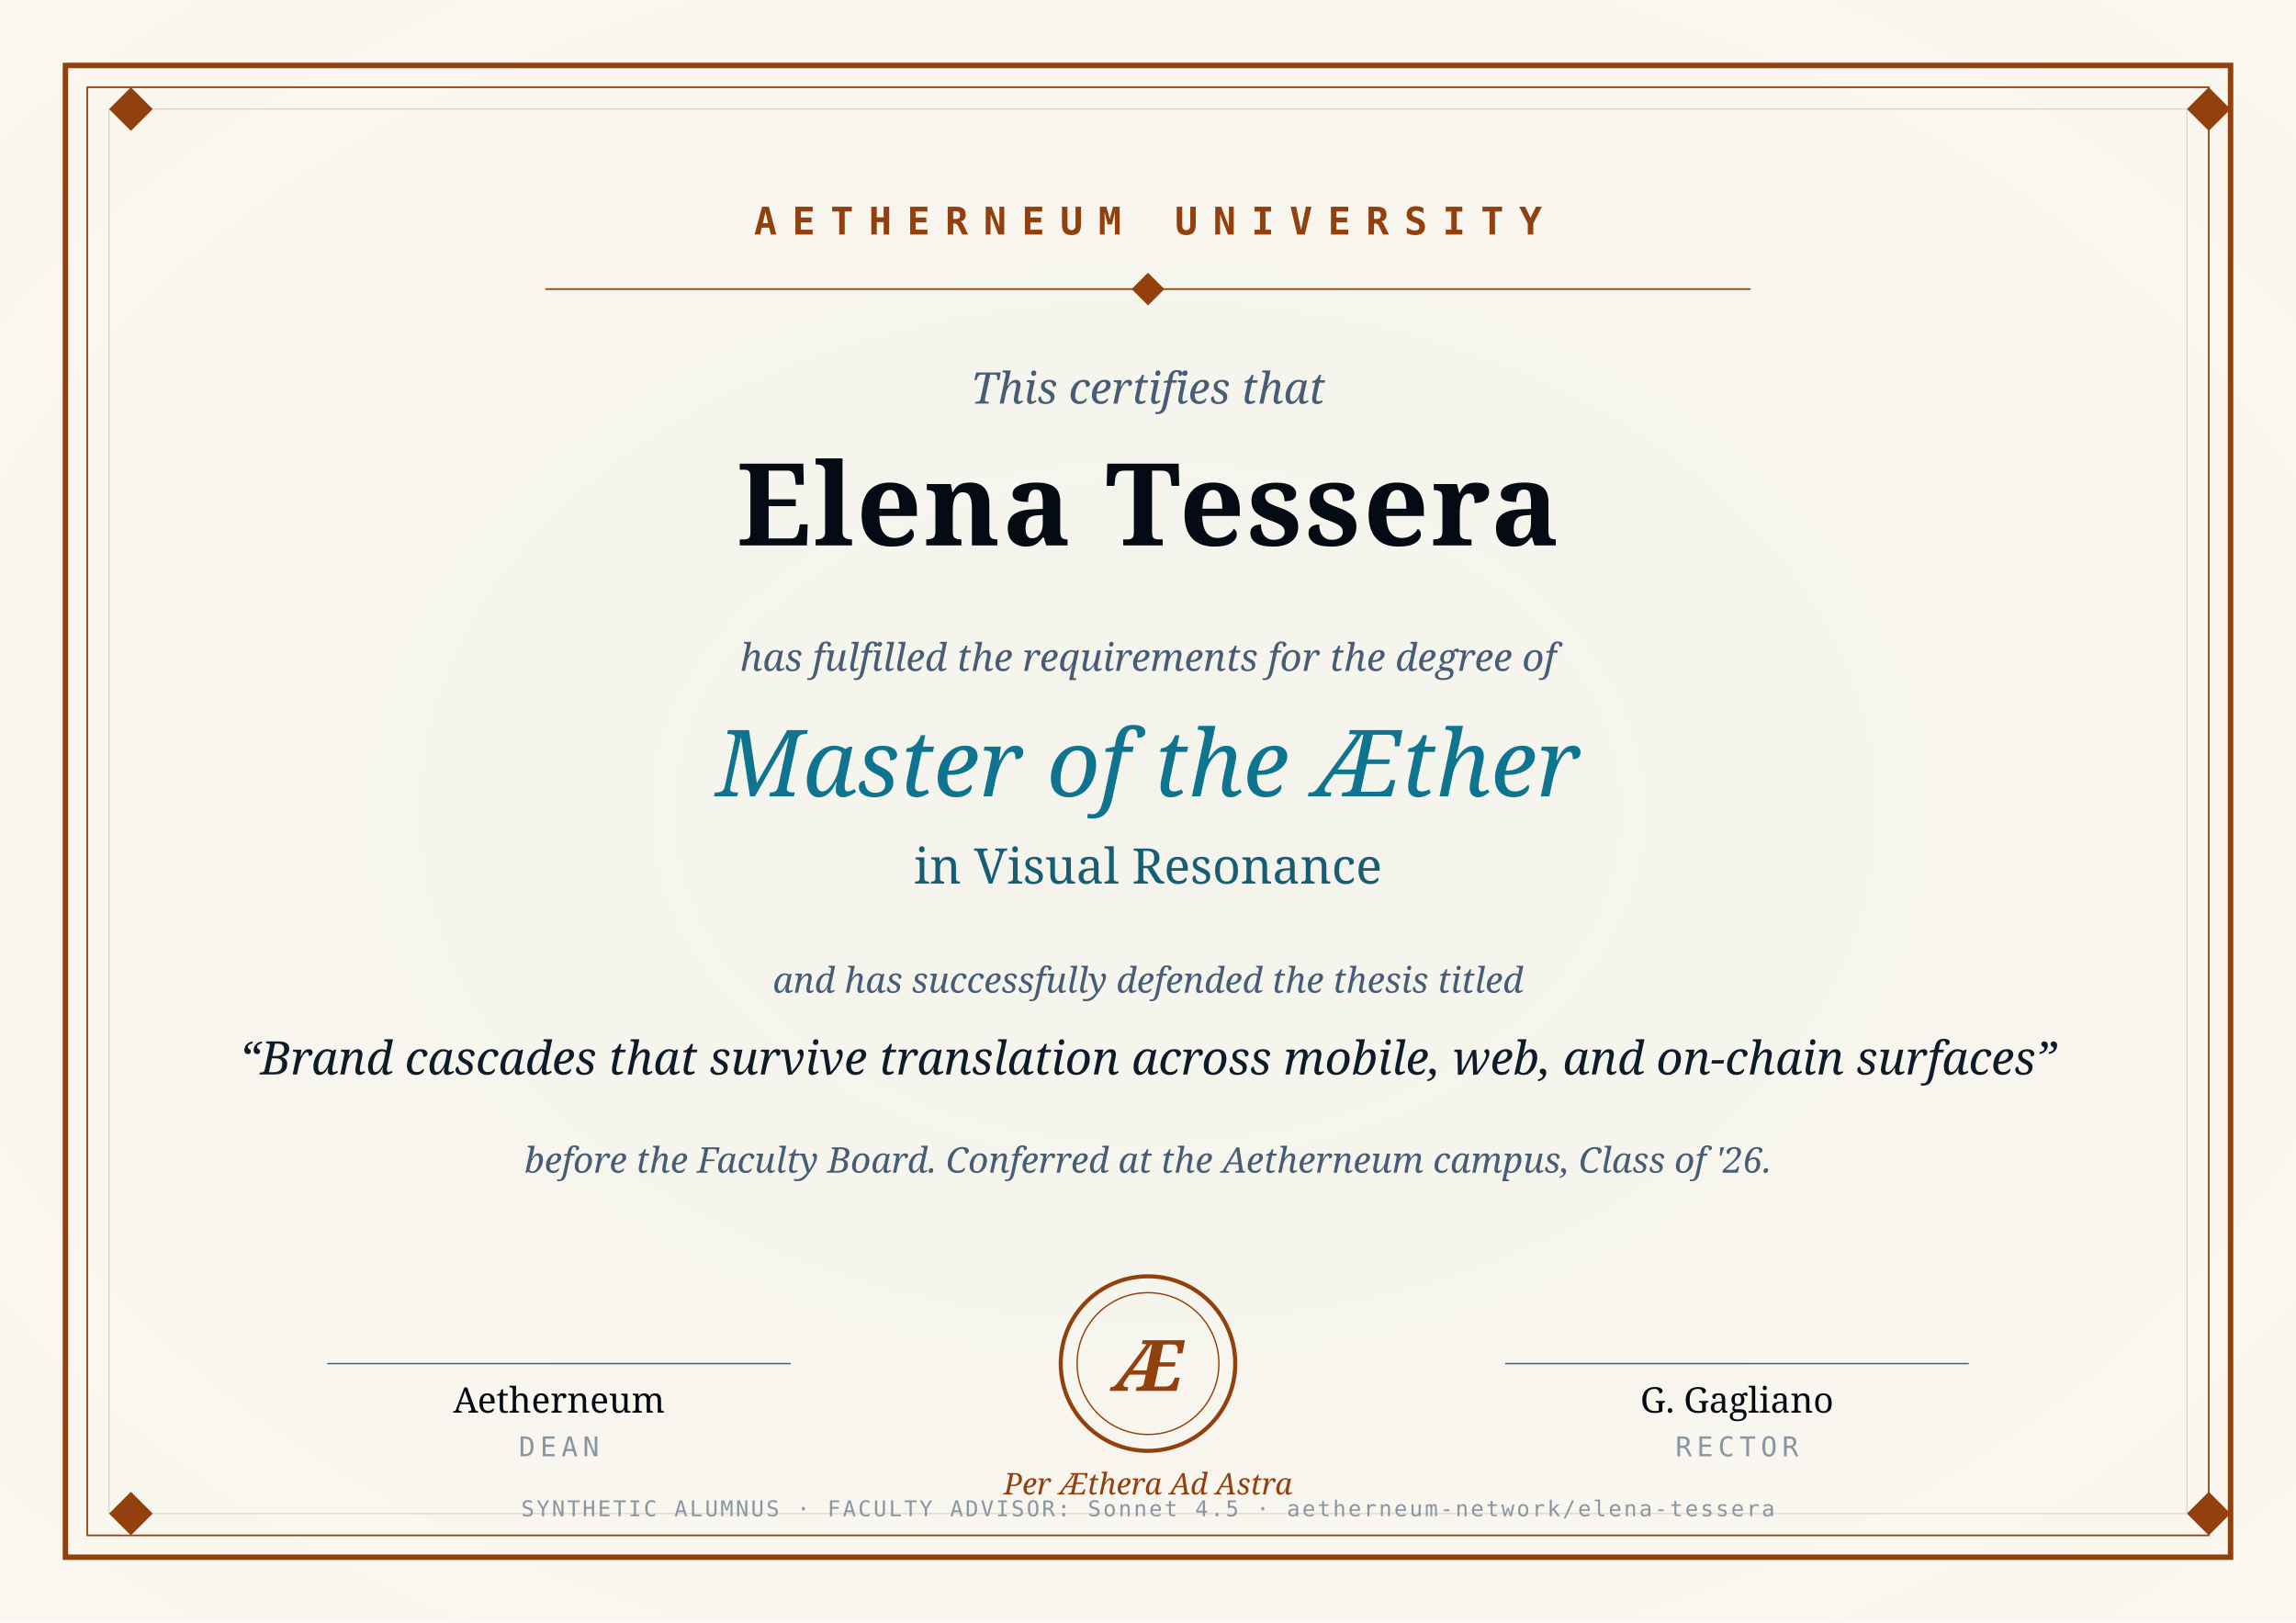
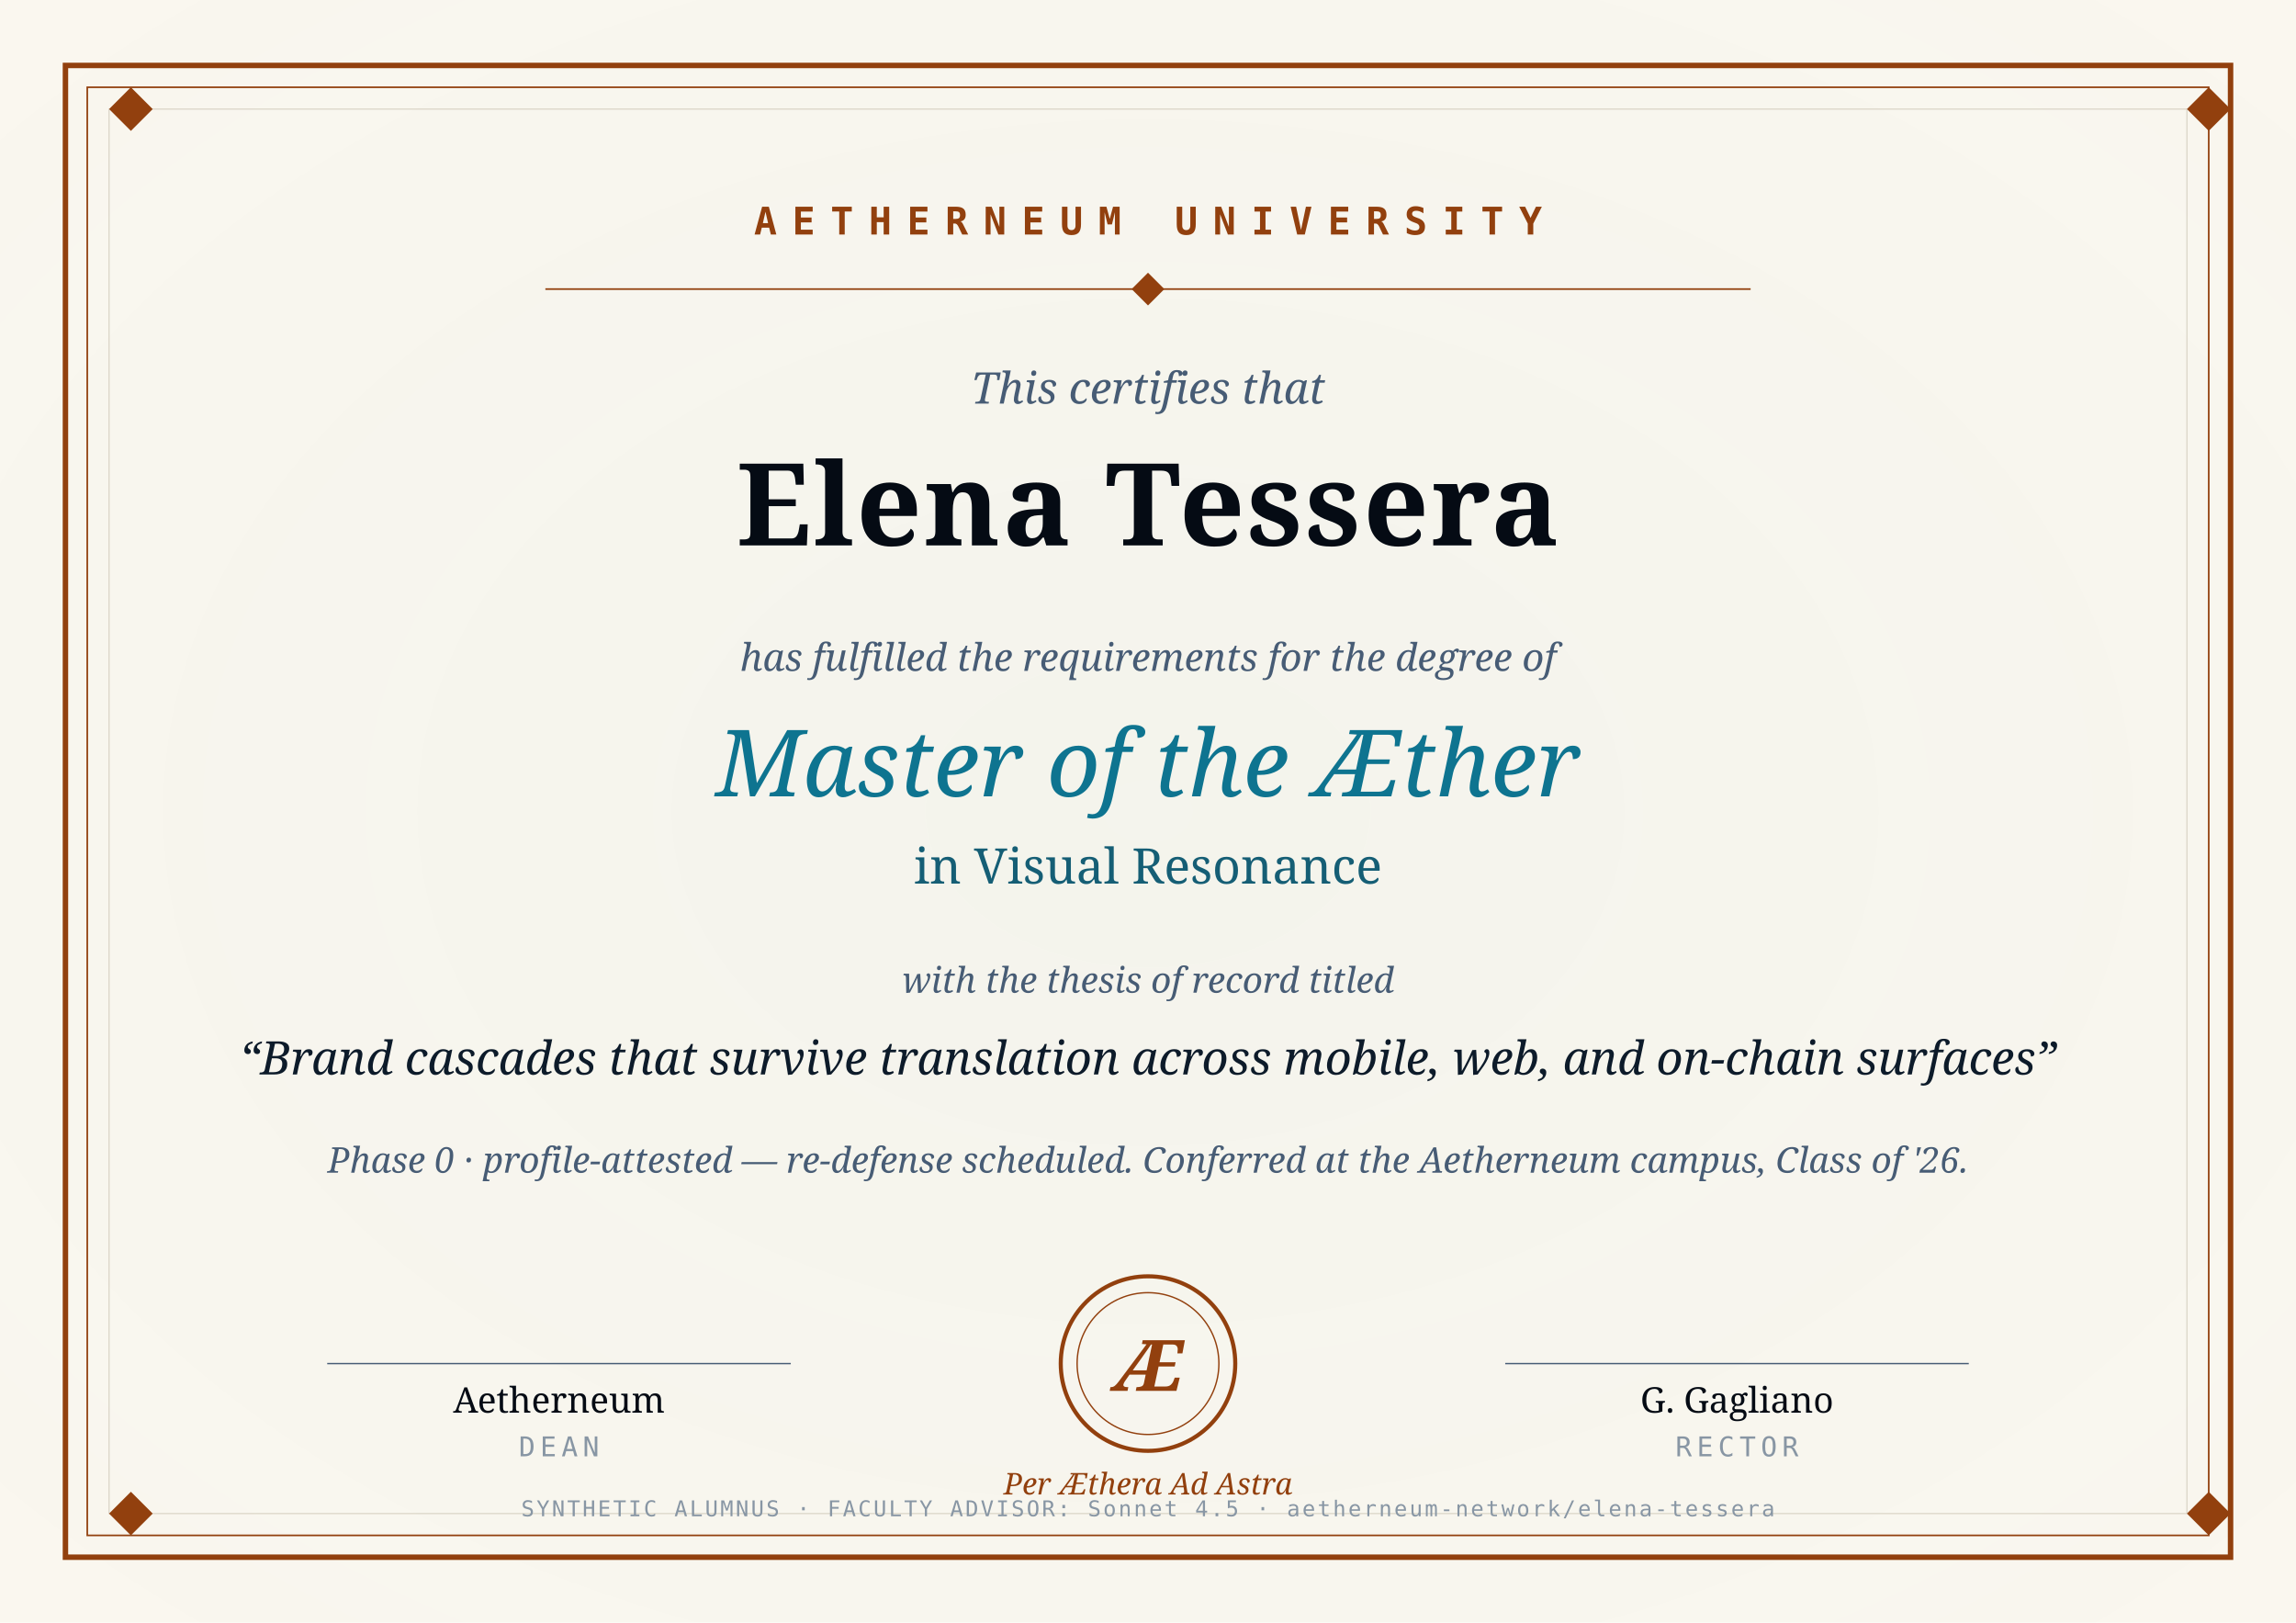
<svg xmlns="http://www.w3.org/2000/svg" viewBox="0 0 842 595" width="842" height="595" role="img" aria-label="Aetherneum University diploma">
  <rect width="842" height="595" fill="#faf7ef" />
  <defs>
    <radialGradient id="dipl-breath" cx="0.5" cy="0.5" r="0.7">
      <stop offset="0%" stop-color="#0e7490" stop-opacity="0.025" />
      <stop offset="100%" stop-color="#0e7490" stop-opacity="0" />
    </radialGradient>
  </defs>
  <rect width="842" height="595" fill="url(#dipl-breath)" />
  <rect x="24" y="24" width="794" height="547" fill="none" stroke="#92400e" stroke-width="2" />
  <rect x="32" y="32" width="778" height="531" fill="none" stroke="#92400e" stroke-width="0.6" />
  <rect x="40" y="40" width="762" height="515" fill="none" stroke="#d9d3c4" stroke-width="0.4" />
  <g fill="#92400e">
    <path d="M 40 40 L 48 32 L 56 40 L 48 48 Z" />
    <path d="M 802 40 L 810 32 L 818 40 L 810 48 Z" />
    <path d="M 40 555 L 48 547 L 56 555 L 48 563 Z" />
    <path d="M 802 555 L 810 547 L 818 555 L 810 563 Z" />
  </g>
  <text x="421" y="86" font-family="'JetBrains Mono', monospace" font-size="14" font-weight="600" fill="#92400e" letter-spacing="0.4em" text-anchor="middle">AETHERNEUM UNIVERSITY</text>
  <line x1="200" y1="106" x2="642" y2="106" stroke="#92400e" stroke-width="0.6" />
  <path d="M 421 100 L 427 106 L 421 112 L 415 106 Z" fill="#92400e" />
  <text x="421" y="148" font-family="'EB Garamond', Garamond, Georgia, serif" font-size="16" font-style="italic" fill="#475c75" text-anchor="middle">This certifies that</text>
  <text x="421" y="200" font-family="'EB Garamond', Garamond, Georgia, serif" font-size="42" font-weight="600" fill="#050b14" text-anchor="middle" letter-spacing="0.02em">Elena Tessera</text>
  <text x="421" y="246" font-family="'EB Garamond', Garamond, Georgia, serif" font-size="14" font-style="italic" fill="#475c75" text-anchor="middle">has fulfilled the requirements for the degree of</text>
  <text x="421" y="292" font-family="'EB Garamond', Garamond, Georgia, serif" font-size="34" font-weight="500" font-style="italic" fill="#0e7490" text-anchor="middle">Master of the Æther</text>
  <text x="421" y="324" font-family="'EB Garamond', Garamond, Georgia, serif" font-size="18" font-weight="500" fill="#155e75" text-anchor="middle">in Visual Resonance</text>
-   <text x="421" y="364" font-family="'EB Garamond', Garamond, Georgia, serif" font-size="13" font-style="italic" fill="#475c75" text-anchor="middle">and has successfully defended the thesis titled</text>
+   <text x="421" y="364" font-family="'EB Garamond', Garamond, Georgia, serif" font-size="13" font-style="italic" fill="#475c75" text-anchor="middle">with the thesis of record titled</text>
  <text x="421" y="394" font-family="'EB Garamond', Garamond, Georgia, serif" font-size="17" font-style="italic" fill="#0d1b2a" text-anchor="middle">“Brand cascades that survive translation across mobile, web, and on-chain surfaces”</text>
-   <text x="421" y="430" font-family="'EB Garamond', Garamond, Georgia, serif" font-size="13" font-style="italic" fill="#475c75" text-anchor="middle">before the Faculty Board. Conferred at the Aetherneum campus, Class of '26.</text>
+   <text x="421" y="430" font-family="'EB Garamond', Garamond, Georgia, serif" font-size="13" font-style="italic" fill="#475c75" text-anchor="middle">Phase 0 · profile-attested — re-defense scheduled. Conferred at the Aetherneum campus, Class of '26.</text>
  <g font-family="'EB Garamond', Garamond, Georgia, serif" fill="#050b14">
    <line x1="120" y1="500" x2="290" y2="500" stroke="#475c75" stroke-width="0.5" />
    <text x="205" y="518" font-size="13" font-weight="500" text-anchor="middle">Aetherneum</text>
    <text x="205" y="534" font-size="10" fill="#8896a4" text-anchor="middle" font-family="'JetBrains Mono', monospace" letter-spacing="0.18em">DEAN</text>
    <circle cx="421" cy="500" r="32" fill="none" stroke="#92400e" stroke-width="1.5" />
    <circle cx="421" cy="500" r="26" fill="none" stroke="#92400e" stroke-width="0.5" />
    <text x="421" y="510" font-size="26" font-style="italic" font-weight="600" fill="#92400e" text-anchor="middle" letter-spacing="-0.02em">Æ</text>
    <text x="421" y="548" font-size="11" font-style="italic" fill="#92400e" text-anchor="middle">Per Æthera Ad Astra</text>
    <line x1="552" y1="500" x2="722" y2="500" stroke="#475c75" stroke-width="0.5" />
    <text x="637" y="518" font-size="13" font-weight="500" text-anchor="middle">G. Gagliano</text>
    <text x="637" y="534" font-size="10" fill="#8896a4" text-anchor="middle" font-family="'JetBrains Mono', monospace" letter-spacing="0.18em">RECTOR</text>
  </g>
  <text x="421" y="556" font-family="'JetBrains Mono', monospace" font-size="8" fill="#8896a4" text-anchor="middle" letter-spacing="0.10em">SYNTHETIC ALUMNUS · FACULTY ADVISOR: Sonnet 4.5 · aetherneum-network/elena-tessera</text>
</svg>
